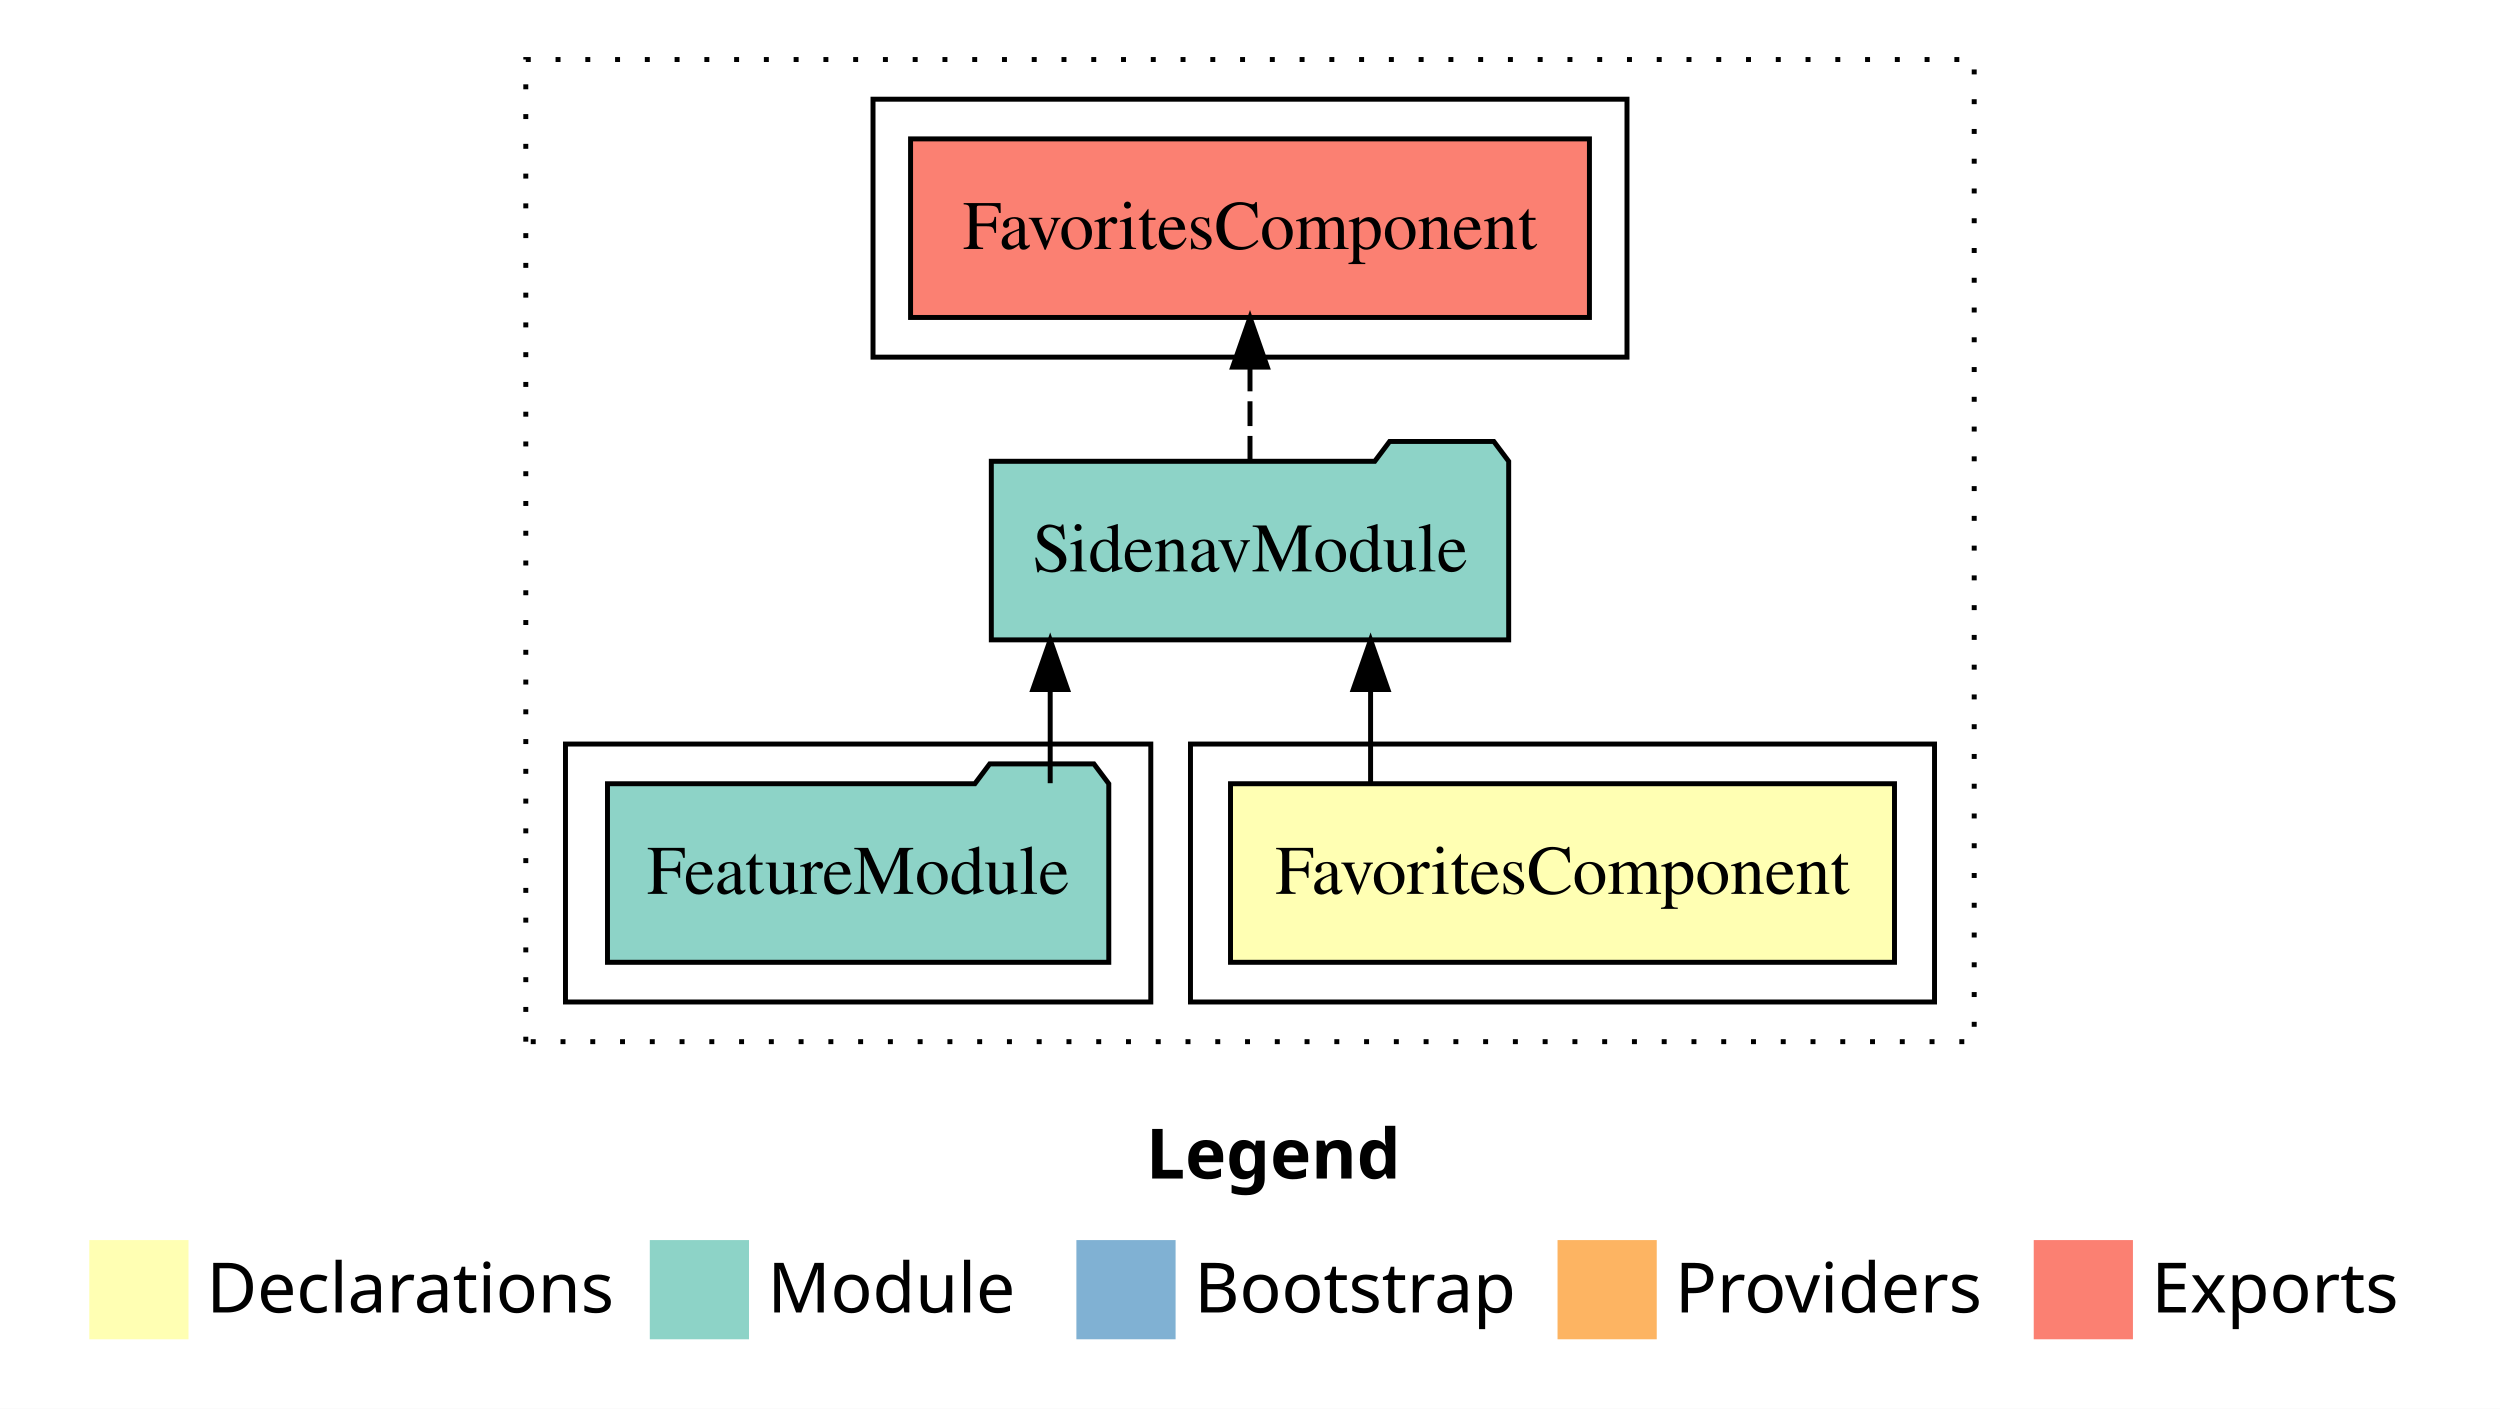
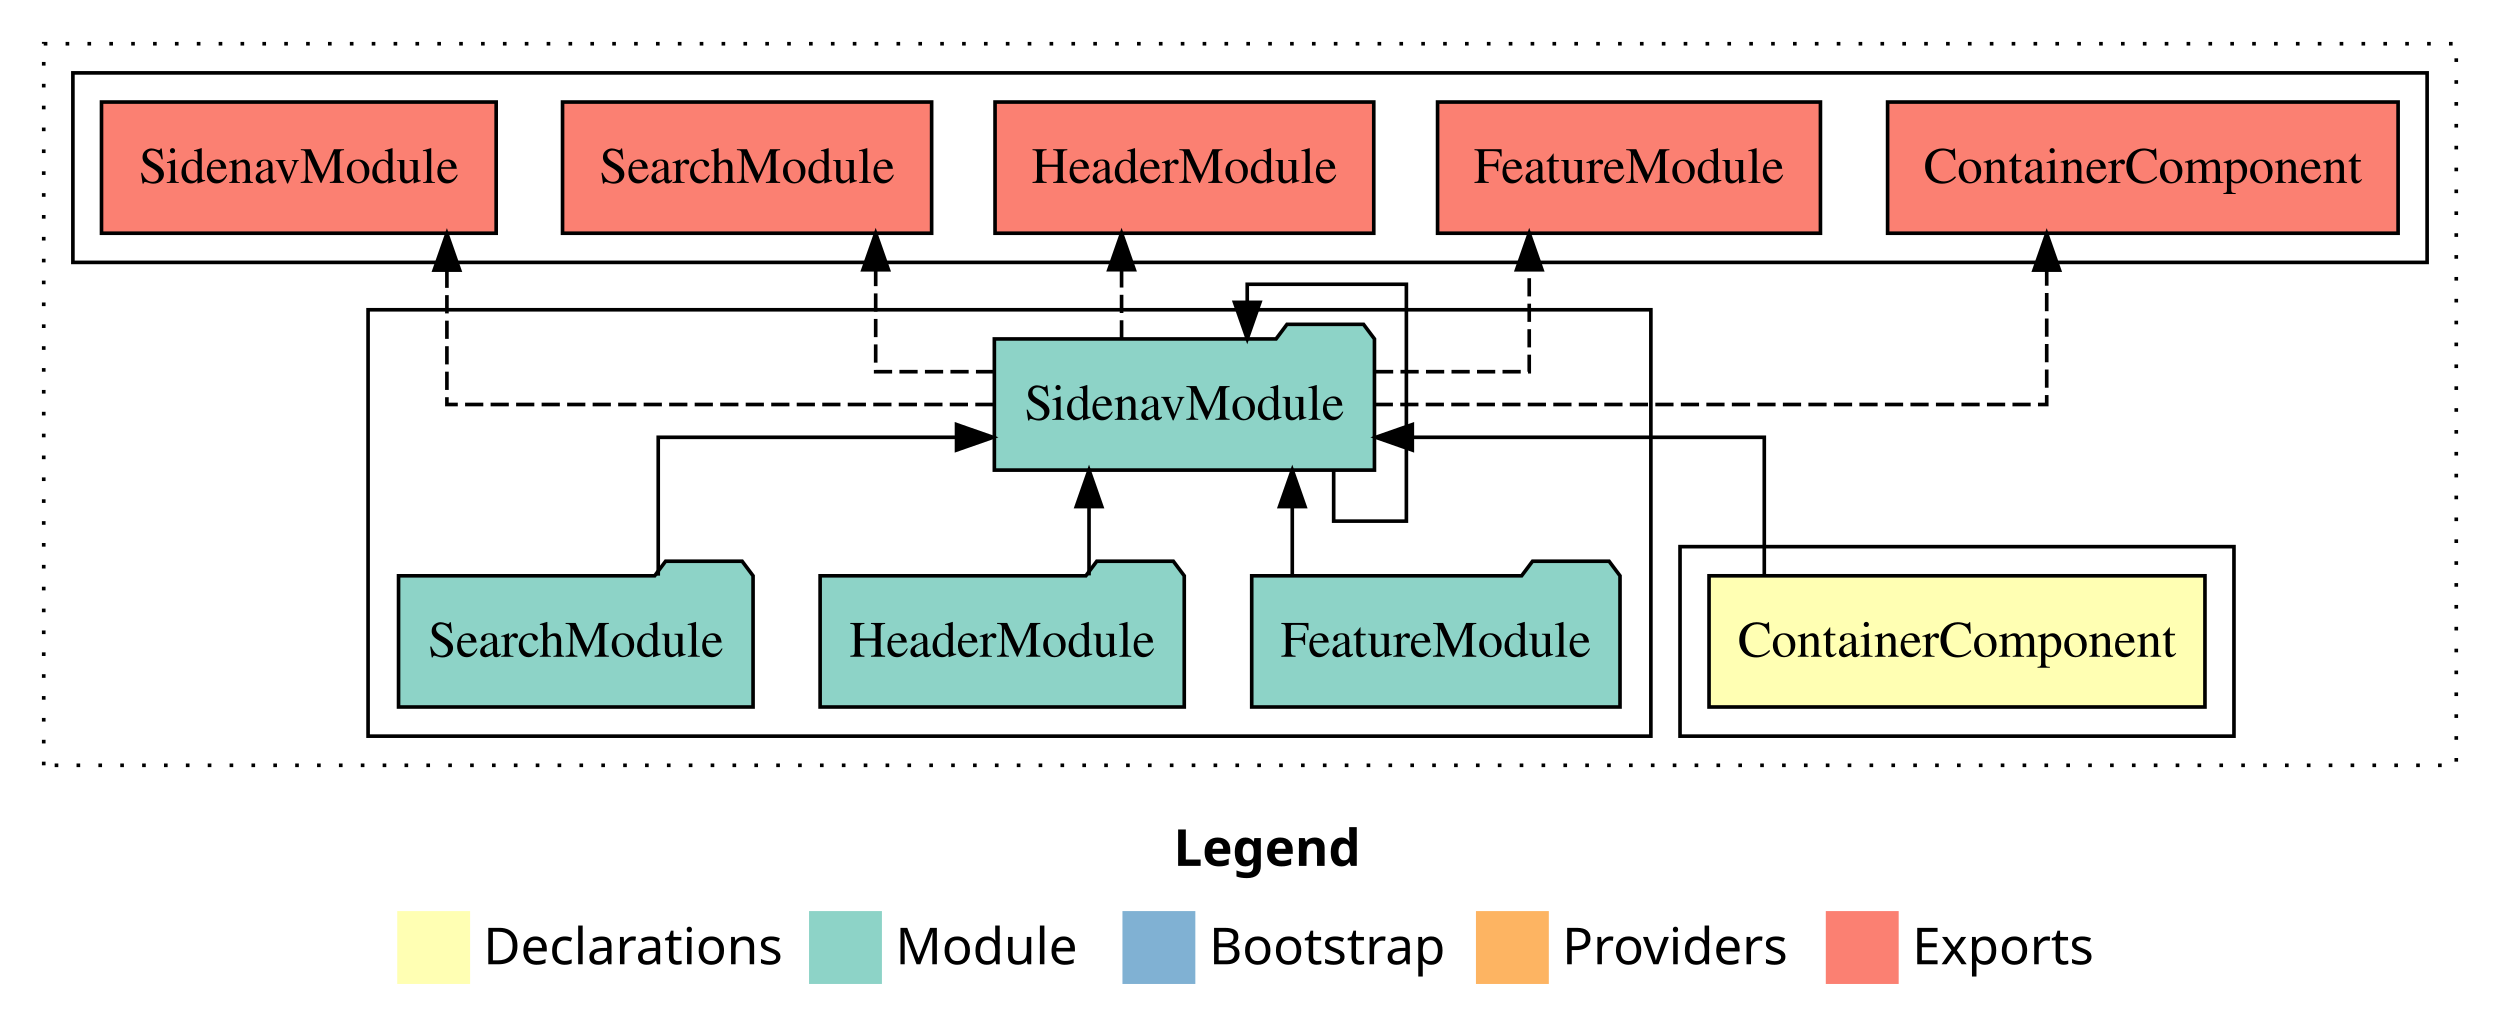
- <svg xmlns="http://www.w3.org/2000/svg" width="504pt" height="284pt" viewBox="0.00 0.00 504.00 284.00">
+ <svg xmlns="http://www.w3.org/2000/svg" width="686pt" height="284pt" viewBox="0.00 0.00 686.00 284.00">
  <g id="graph0" class="graph" transform="scale(1 1) rotate(0) translate(4 280)">
-     <polygon fill="white" stroke="transparent" points="-4,4 -4,-280 500,-280 500,4 -4,4" />
-     <text text-anchor="start" x="227.01" y="-42.4" font-family="sans-serif" font-weight="bold" font-size="14.00">Legend</text>
-     <polygon fill="#ffffb3" stroke="transparent" points="14,-10 14,-30 34,-30 34,-10 14,-10" />
-     <text text-anchor="start" x="37.63" y="-15.4" font-family="sans-serif" font-size="14.00">  Declarations</text>
-     <polygon fill="#8dd3c7" stroke="transparent" points="127,-10 127,-30 147,-30 147,-10 127,-10" />
-     <text text-anchor="start" x="150.73" y="-15.4" font-family="sans-serif" font-size="14.00">  Module</text>
-     <polygon fill="#80b1d3" stroke="transparent" points="213,-10 213,-30 233,-30 233,-10 213,-10" />
-     <text text-anchor="start" x="236.78" y="-15.4" font-family="sans-serif" font-size="14.00">  Bootstrap</text>
-     <polygon fill="#fdb462" stroke="transparent" points="310,-10 310,-30 330,-30 330,-10 310,-10" />
-     <text text-anchor="start" x="333.67" y="-15.4" font-family="sans-serif" font-size="14.00">  Providers</text>
-     <polygon fill="#fb8072" stroke="transparent" points="406,-10 406,-30 426,-30 426,-10 406,-10" />
-     <text text-anchor="start" x="429.73" y="-15.4" font-family="sans-serif" font-size="14.00">  Exports</text>
+     <polygon fill="white" stroke="transparent" points="-4,4 -4,-280 682,-280 682,4 -4,4" />
+     <text text-anchor="start" x="318.01" y="-42.4" font-family="sans-serif" font-weight="bold" font-size="14.00">Legend</text>
+     <polygon fill="#ffffb3" stroke="transparent" points="105,-10 105,-30 125,-30 125,-10 105,-10" />
+     <text text-anchor="start" x="128.63" y="-15.4" font-family="sans-serif" font-size="14.00">  Declarations</text>
+     <polygon fill="#8dd3c7" stroke="transparent" points="218,-10 218,-30 238,-30 238,-10 218,-10" />
+     <text text-anchor="start" x="241.73" y="-15.4" font-family="sans-serif" font-size="14.00">  Module</text>
+     <polygon fill="#80b1d3" stroke="transparent" points="304,-10 304,-30 324,-30 324,-10 304,-10" />
+     <text text-anchor="start" x="327.78" y="-15.4" font-family="sans-serif" font-size="14.00">  Bootstrap</text>
+     <polygon fill="#fdb462" stroke="transparent" points="401,-10 401,-30 421,-30 421,-10 401,-10" />
+     <text text-anchor="start" x="424.67" y="-15.4" font-family="sans-serif" font-size="14.00">  Providers</text>
+     <polygon fill="#fb8072" stroke="transparent" points="497,-10 497,-30 517,-30 517,-10 497,-10" />
+     <text text-anchor="start" x="520.73" y="-15.4" font-family="sans-serif" font-size="14.00">  Exports</text>
    <g id="clust1" class="cluster">
-       <polygon fill="none" stroke="black" stroke-dasharray="1,5" points="102,-70 102,-268 394,-268 394,-70 102,-70" />
+       <polygon fill="none" stroke="black" stroke-dasharray="1,5" points="8,-70 8,-268 670,-268 670,-70 8,-70" />
    </g>
    <g id="clust2" class="cluster">
-       <polygon fill="none" stroke="black" points="236,-78 236,-130 386,-130 386,-78 236,-78" />
+       <polygon fill="none" stroke="black" points="457,-78 457,-130 609,-130 609,-78 457,-78" />
    </g>
    <g id="clust5" class="cluster">
-       <polygon fill="none" stroke="black" points="172,-208 172,-260 324,-260 324,-208 172,-208" />
+       <polygon fill="none" stroke="black" points="16,-208 16,-260 662,-260 662,-208 16,-208" />
    </g>
    <g id="clust4" class="cluster">
-       <polygon fill="none" stroke="black" points="110,-78 110,-130 228,-130 228,-78 110,-78" />
+       <polygon fill="none" stroke="black" points="97,-78 97,-195 449,-195 449,-78 97,-78" />
    </g>
    <g id="node1" class="node">
-       <polygon fill="#ffffb3" stroke="black" points="377.93,-122 244.07,-122 244.07,-86 377.93,-86 377.93,-122" />
-       <text text-anchor="middle" x="311" y="-99.8" font-family="Times,serif" font-size="14.00">FavoritesComponent</text>
+       <polygon fill="#ffffb3" stroke="black" points="601.04,-122 464.96,-122 464.96,-86 601.04,-86 601.04,-122" />
+       <text text-anchor="middle" x="533" y="-99.8" font-family="Times,serif" font-size="14.00">ContainerComponent</text>
    </g>
    <g id="node2" class="node">
-       <polygon fill="#8dd3c7" stroke="black" points="300.15,-187 297.15,-191 276.15,-191 273.15,-187 195.85,-187 195.85,-151 300.15,-151 300.15,-187" />
-       <text text-anchor="middle" x="248" y="-164.8" font-family="Times,serif" font-size="14.00">SidenavModule</text>
+       <polygon fill="#8dd3c7" stroke="black" points="373.15,-187 370.15,-191 349.15,-191 346.15,-187 268.85,-187 268.85,-151 373.15,-151 373.15,-187" />
+       <text text-anchor="middle" x="321" y="-164.8" font-family="Times,serif" font-size="14.00">SidenavModule</text>
    </g>
    <g id="edge1" class="edge">
-       <path fill="none" stroke="black" d="M272.31,-122.11C272.31,-122.11 272.31,-140.99 272.31,-140.99" />
-       <polygon fill="black" stroke="black" points="268.81,-140.99 272.31,-150.99 275.81,-140.99 268.81,-140.99" />
+       <path fill="none" stroke="black" d="M480.12,-122.03C480.12,-138.4 480.12,-160 480.12,-160 480.12,-160 383.54,-160 383.54,-160" />
+       <polygon fill="black" stroke="black" points="383.54,-156.5 373.54,-160 383.54,-163.5 383.54,-156.5" />
+     </g>
+     <g id="edge5" class="edge">
+       <path fill="none" stroke="black" d="M361.96,-150.76C361.96,-143.57 361.96,-137 361.96,-137 361.96,-137 381.91,-137 381.91,-137 381.91,-137 381.91,-202 381.91,-202 381.91,-202 338.24,-202 338.24,-202 338.24,-202 338.24,-197.04 338.24,-197.04" />
+       <polygon fill="black" stroke="black" points="341.74,-197.04 338.24,-187.04 334.74,-197.04 341.74,-197.04" />
+     </g>
+     <g id="node6" class="node">
+       <polygon fill="#fb8072" stroke="black" points="654.04,-252 513.96,-252 513.96,-216 654.04,-216 654.04,-252" />
+       <text text-anchor="middle" x="584" y="-229.8" font-family="Times,serif" font-size="14.00">ContainerComponent </text>
+     </g>
+     <g id="edge6" class="edge">
+       <path fill="none" stroke="black" stroke-dasharray="5,2" d="M373.22,-169C442.9,-169 557.62,-169 557.62,-169 557.62,-169 557.62,-205.89 557.62,-205.89" />
+       <polygon fill="black" stroke="black" points="554.13,-205.89 557.62,-215.89 561.13,-205.89 554.13,-205.89" />
+     </g>
+     <g id="node7" class="node">
+       <polygon fill="#fb8072" stroke="black" points="495.53,-252 390.47,-252 390.47,-216 495.53,-216 495.53,-252" />
+       <text text-anchor="middle" x="443" y="-229.8" font-family="Times,serif" font-size="14.00">FeatureModule </text>
+     </g>
+     <g id="edge7" class="edge">
+       <path fill="none" stroke="black" stroke-dasharray="5,2" d="M373.29,-178C395.18,-178 415.62,-178 415.62,-178 415.62,-178 415.62,-205.97 415.62,-205.97" />
+       <polygon fill="black" stroke="black" points="412.13,-205.97 415.62,-215.97 419.13,-205.97 412.13,-205.97" />
+     </g>
+     <g id="node8" class="node">
+       <polygon fill="#fb8072" stroke="black" points="372.96,-252 269.04,-252 269.04,-216 372.96,-216 372.96,-252" />
+       <text text-anchor="middle" x="321" y="-229.8" font-family="Times,serif" font-size="14.00">HeaderModule </text>
+     </g>
+     <g id="edge8" class="edge">
+       <path fill="none" stroke="black" stroke-dasharray="5,2" d="M303.76,-187.11C303.76,-187.11 303.76,-205.99 303.76,-205.99" />
+       <polygon fill="black" stroke="black" points="300.26,-205.99 303.76,-215.99 307.26,-205.99 300.26,-205.99" />
+     </g>
+     <g id="node9" class="node">
+       <polygon fill="#fb8072" stroke="black" points="251.64,-252 150.36,-252 150.36,-216 251.64,-216 251.64,-252" />
+       <text text-anchor="middle" x="201" y="-229.8" font-family="Times,serif" font-size="14.00">SearchModule </text>
+     </g>
+     <g id="edge9" class="edge">
+       <path fill="none" stroke="black" stroke-dasharray="5,2" d="M268.8,-178C251.37,-178 236.29,-178 236.29,-178 236.29,-178 236.29,-205.97 236.29,-205.97" />
+       <polygon fill="black" stroke="black" points="232.79,-205.97 236.29,-215.97 239.79,-205.97 232.79,-205.97" />
+     </g>
+     <g id="node10" class="node">
+       <polygon fill="#fb8072" stroke="black" points="132.15,-252 23.85,-252 23.85,-216 132.15,-216 132.15,-252" />
+       <text text-anchor="middle" x="78" y="-229.8" font-family="Times,serif" font-size="14.00">SidenavModule </text>
+     </g>
+     <g id="edge10" class="edge">
+       <path fill="none" stroke="black" stroke-dasharray="5,2" d="M268.62,-169C208.66,-169 118.63,-169 118.63,-169 118.63,-169 118.63,-205.89 118.63,-205.89" />
+       <polygon fill="black" stroke="black" points="115.13,-205.89 118.63,-215.89 122.13,-205.89 115.13,-205.89" />
+     </g>
+     <g id="node3" class="node">
+       <polygon fill="#8dd3c7" stroke="black" points="440.53,-122 437.53,-126 416.53,-126 413.53,-122 339.47,-122 339.47,-86 440.53,-86 440.53,-122" />
+       <text text-anchor="middle" x="390" y="-99.8" font-family="Times,serif" font-size="14.00">FeatureModule</text>
+     </g>
+     <g id="edge2" class="edge">
+       <path fill="none" stroke="black" d="M350.6,-122.11C350.6,-122.11 350.6,-140.99 350.6,-140.99" />
+       <polygon fill="black" stroke="black" points="347.1,-140.99 350.6,-150.99 354.1,-140.99 347.1,-140.99" />
    </g>
    <g id="node4" class="node">
-       <polygon fill="#fb8072" stroke="black" points="316.43,-252 179.57,-252 179.57,-216 316.43,-216 316.43,-252" />
-       <text text-anchor="middle" x="248" y="-229.8" font-family="Times,serif" font-size="14.00">FavoritesComponent </text>
+       <polygon fill="#8dd3c7" stroke="black" points="320.96,-122 317.96,-126 296.96,-126 293.96,-122 221.04,-122 221.04,-86 320.96,-86 320.96,-122" />
+       <text text-anchor="middle" x="271" y="-99.8" font-family="Times,serif" font-size="14.00">HeaderModule</text>
    </g>
    <g id="edge3" class="edge">
-       <path fill="none" stroke="black" stroke-dasharray="5,2" d="M248,-187.11C248,-187.11 248,-205.99 248,-205.99" />
-       <polygon fill="black" stroke="black" points="244.5,-205.99 248,-215.99 251.5,-205.99 244.5,-205.99" />
+       <path fill="none" stroke="black" d="M294.83,-122.11C294.83,-122.11 294.83,-140.99 294.83,-140.99" />
+       <polygon fill="black" stroke="black" points="291.33,-140.99 294.83,-150.99 298.33,-140.99 291.33,-140.99" />
    </g>
-     <g id="node3" class="node">
-       <polygon fill="#8dd3c7" stroke="black" points="219.53,-122 216.53,-126 195.53,-126 192.53,-122 118.47,-122 118.47,-86 219.53,-86 219.53,-122" />
-       <text text-anchor="middle" x="169" y="-99.8" font-family="Times,serif" font-size="14.00">FeatureModule</text>
+     <g id="node5" class="node">
+       <polygon fill="#8dd3c7" stroke="black" points="202.64,-122 199.64,-126 178.64,-126 175.64,-122 105.36,-122 105.36,-86 202.64,-86 202.64,-122" />
+       <text text-anchor="middle" x="154" y="-99.8" font-family="Times,serif" font-size="14.00">SearchModule</text>
    </g>
-     <g id="edge2" class="edge">
-       <path fill="none" stroke="black" d="M207.72,-122.11C207.72,-122.11 207.72,-140.99 207.72,-140.99" />
-       <polygon fill="black" stroke="black" points="204.22,-140.99 207.72,-150.99 211.22,-140.99 204.22,-140.99" />
+     <g id="edge4" class="edge">
+       <path fill="none" stroke="black" d="M176.62,-122.03C176.62,-138.4 176.62,-160 176.62,-160 176.62,-160 258.47,-160 258.47,-160" />
+       <polygon fill="black" stroke="black" points="258.47,-163.5 268.47,-160 258.47,-156.5 258.47,-163.5" />
    </g>
  </g>
</svg>
